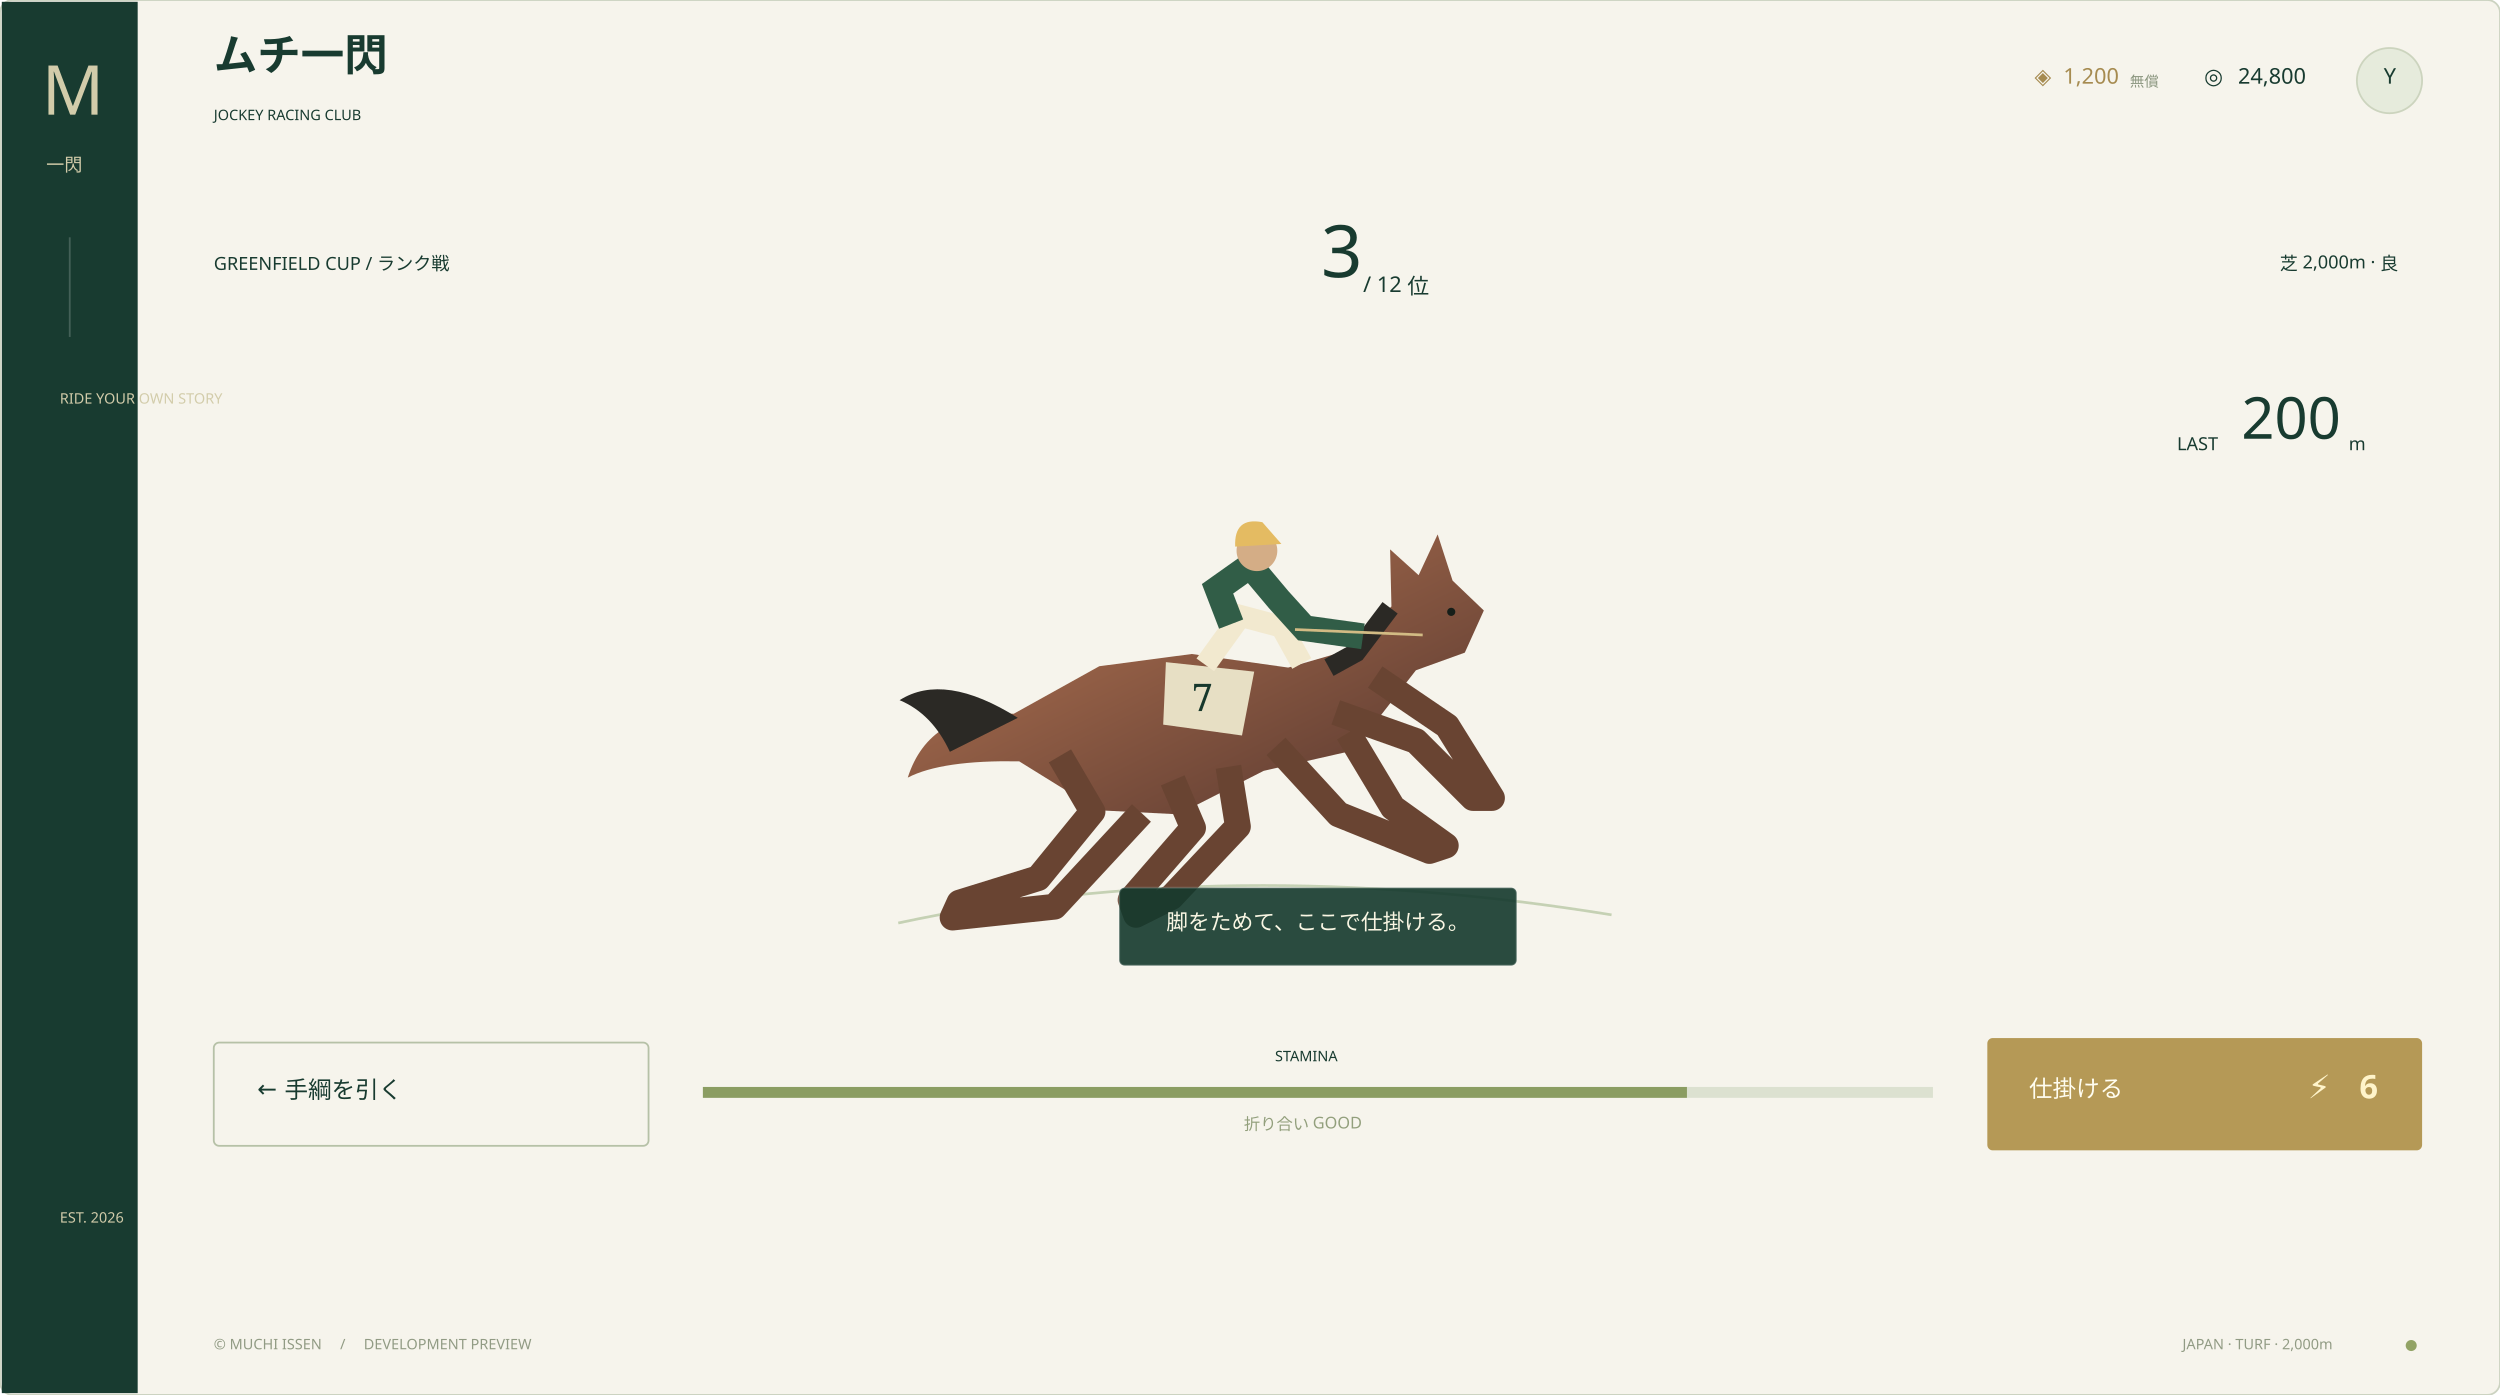
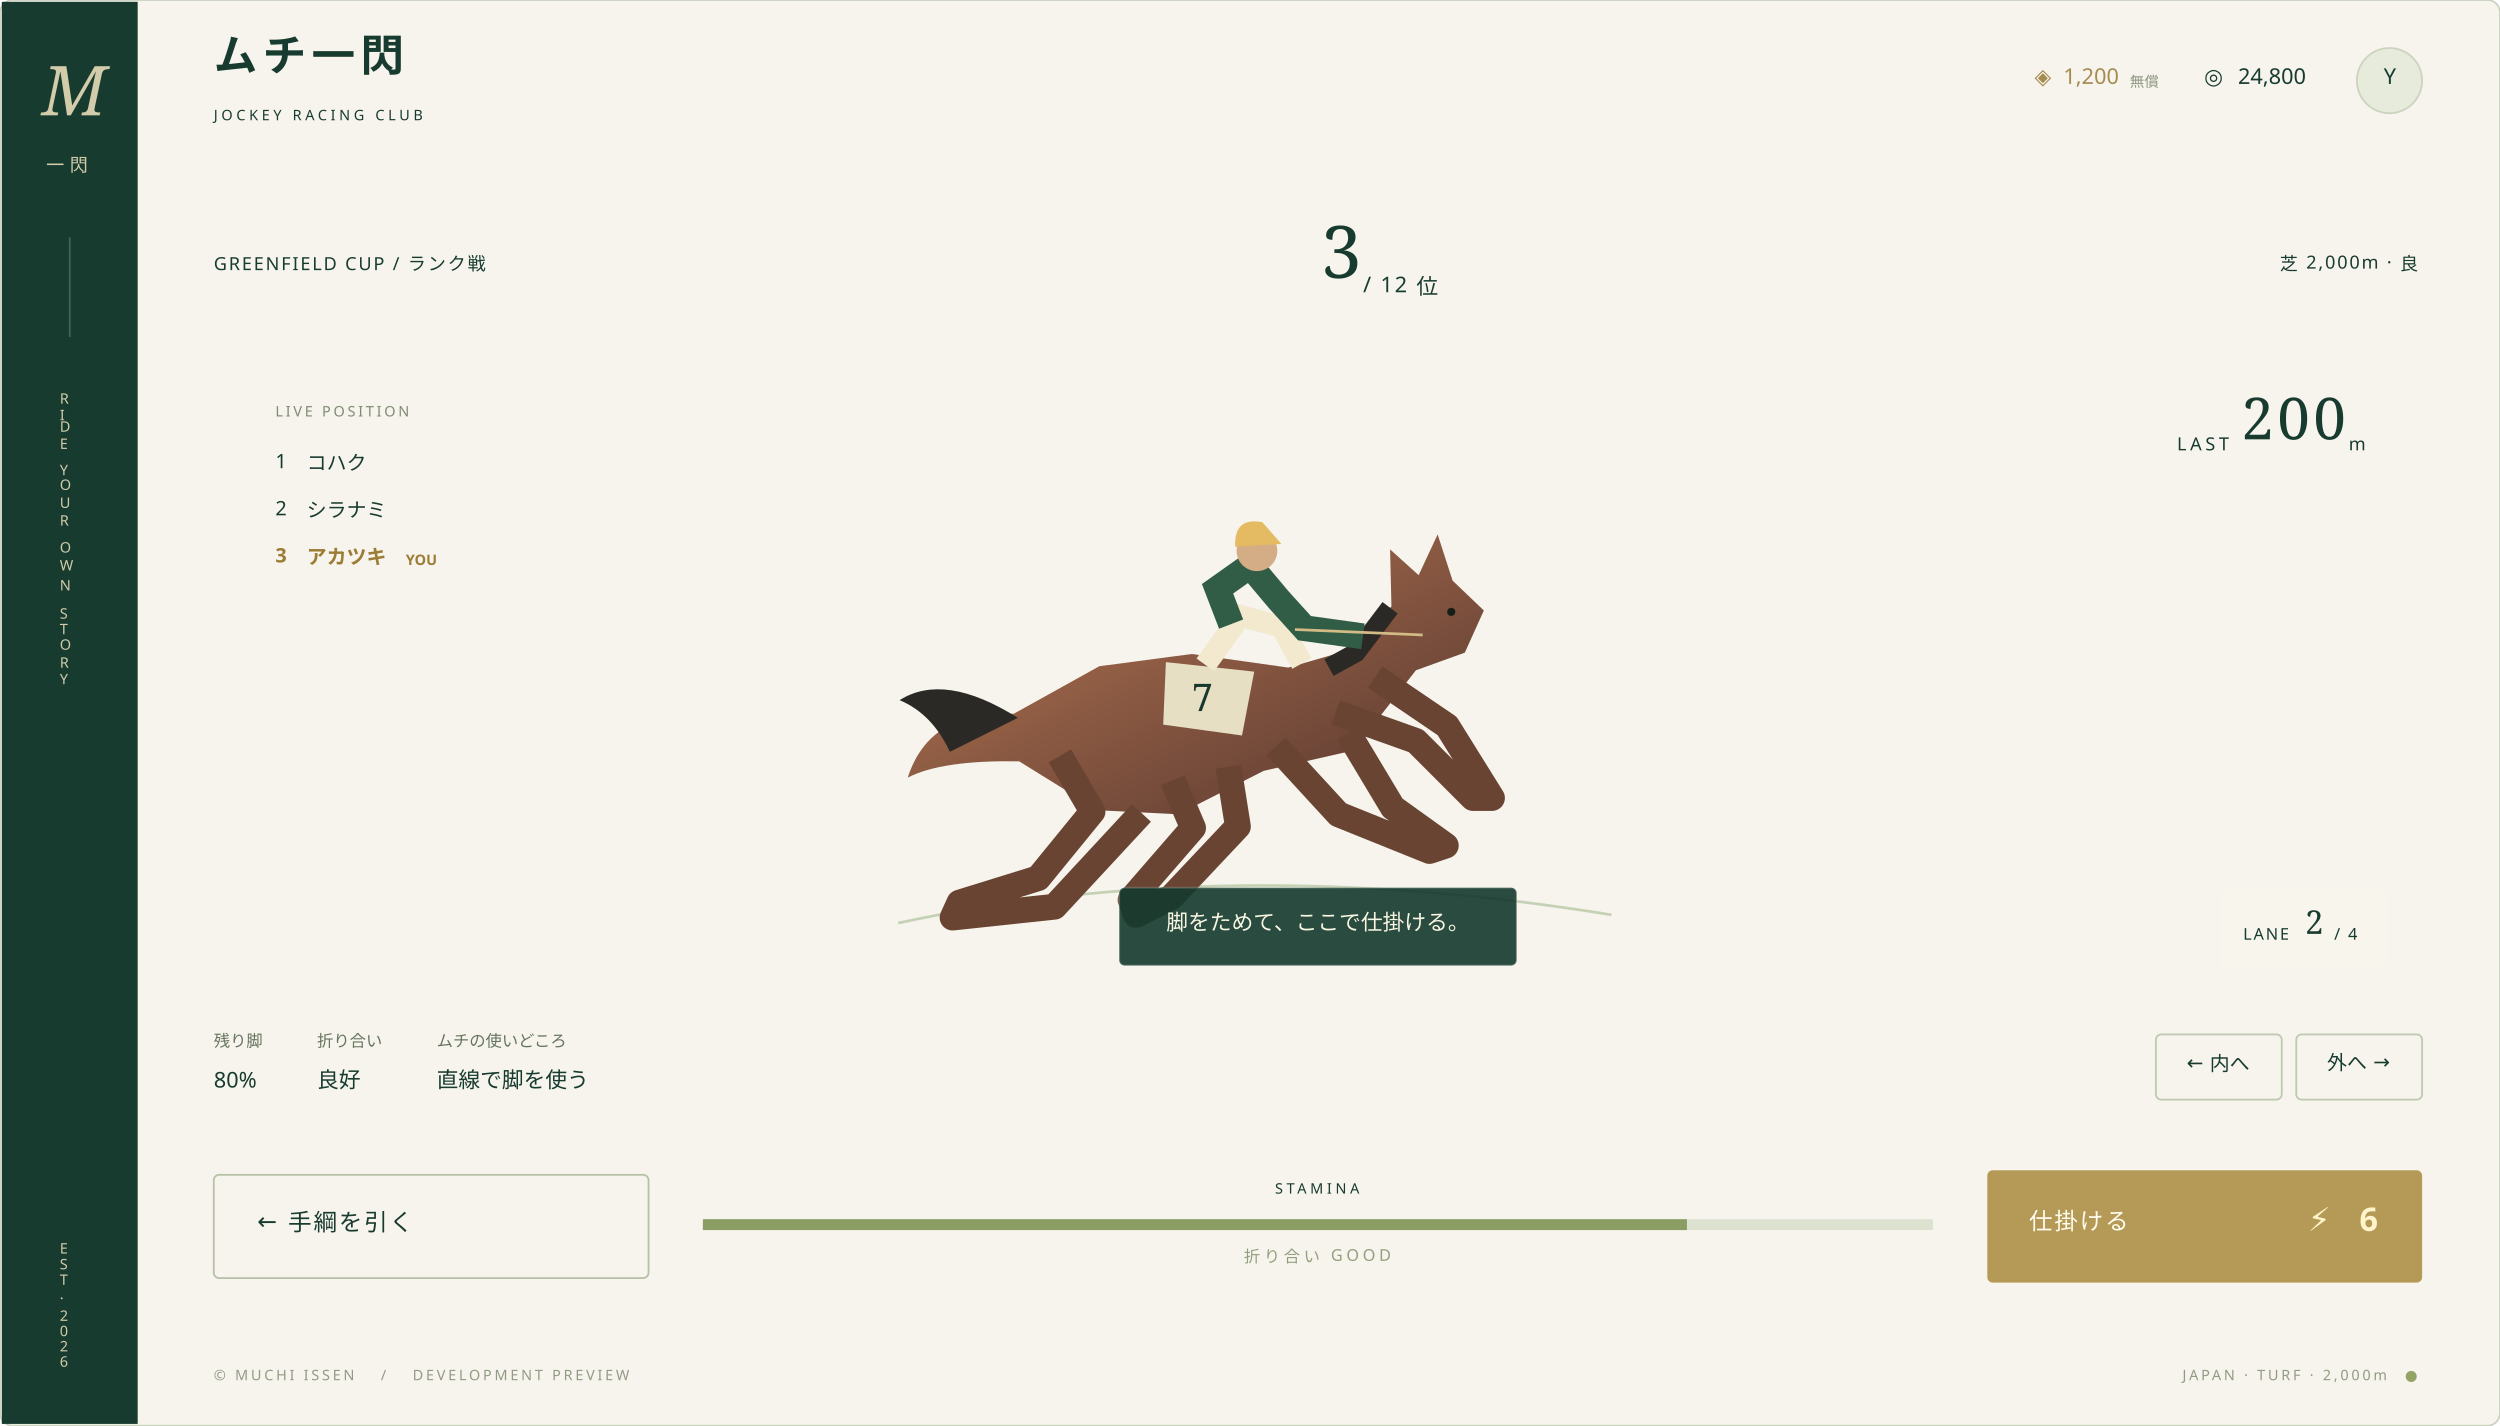
- <svg xmlns="http://www.w3.org/2000/svg" width="1380" height="770" viewBox="0 0 1380 770">
-   <rect x="0" y="0" width="1380" height="770" rx="7" fill="rgb(246, 244, 236)" stroke="rgb(204, 211, 193)" />
-   <rect x="1" y="1" width="75" height="768" rx="0" fill="rgb(24, 59, 48)" stroke="none" />
-   <text x="23.062" y="63.3" fill="rgb(210, 204, 170)" font-size="38px" font-weight="400" font-family="Noto Sans JP, sans-serif">M</text>
-   <text x="25.484" y="94.5" fill="rgb(210, 204, 170)" font-size="10px" font-weight="400" font-family="Noto Sans JP, sans-serif">一閃</text>
-   <rect x="38" y="131" width="1" height="55" rx="0" fill="rgba(255, 255, 255, 0.19)" stroke="none" />
-   <text x="33" y="222.8" fill="rgb(210, 204, 170)" font-size="8px" font-weight="400" font-family="Noto Sans JP, sans-serif">RIDE YOUR OWN STORY</text>
-   <text x="33" y="674.878" fill="rgb(210, 204, 170)" font-size="8px" font-weight="400" font-family="Noto Sans JP, sans-serif">EST. 2026</text>
-   <text x="118" y="38.9" fill="rgb(24, 59, 48)" font-size="24px" font-weight="700" font-family="Noto Sans JP, sans-serif">ムチ一閃</text>
-   <text x="118" y="66.3" fill="rgb(24, 59, 48)" font-size="8px" font-weight="400" font-family="Noto Sans JP, sans-serif">JOCKEY RACING CLUB</text>
-   <text x="1123.047" y="46.2" fill="rgb(166, 139, 80)" font-size="12px" font-weight="400" font-family="Noto Sans JP, sans-serif">◈</text>
-   <text x="1138.969" y="46.2" fill="rgb(166, 139, 80)" font-size="12px" font-weight="500" font-family="Noto Sans JP, sans-serif">1,200</text>
-   <text x="1175.656" y="47.8" fill="rgb(139, 150, 127)" font-size="8px" font-weight="400" font-family="Noto Sans JP, sans-serif">無償</text>
-   <text x="1216.656" y="46.2" fill="rgb(24, 59, 48)" font-size="12px" font-weight="400" font-family="Noto Sans JP, sans-serif">◎</text>
-   <text x="1235.359" y="46.2" fill="rgb(24, 59, 48)" font-size="12px" font-weight="500" font-family="Noto Sans JP, sans-serif">24,800</text>
-   <rect x="1301" y="26.5" width="36" height="36" rx="50" fill="rgb(230, 235, 220)" stroke="rgb(204, 212, 190)" />
-   <text x="1315.812" y="46.2" fill="rgb(24, 59, 48)" font-size="12px" font-weight="400" font-family="Noto Sans JP, sans-serif">Y</text>
-   <text x="118" y="149" fill="rgb(24, 59, 48)" font-size="10px" font-weight="400" font-family="Noto Sans JP, sans-serif">GREENFIELD CUP / ランク戦</text>
-   <text x="729.219" y="153" fill="rgb(24, 59, 48)" font-size="40px" font-weight="400" font-family="Noto Sans JP, sans-serif">3</text>
-   <text x="752.422" y="161.2" fill="rgb(24, 59, 48)" font-size="12px" font-weight="400" font-family="Noto Sans JP, sans-serif">/ 12 位</text>
-   <text x="1258.422" y="149" fill="rgb(24, 59, 48)" font-size="10px" font-weight="400" font-family="Noto Sans JP, sans-serif">芝 2,000m · 良</text>
+ <svg xmlns="http://www.w3.org/2000/svg" width="1380" height="787" viewBox="0 0 1380 787">
+   <rect x="0" y="0" width="1380" height="787" rx="7" fill="rgb(246, 244, 236)" stroke="rgb(204, 211, 193)" stroke-width="1" opacity="1" />
+   <rect x="1" y="1" width="75" height="785" rx="0" fill="rgb(24, 59, 48)" stroke="none" stroke-width="0" opacity="1" />
+   <text x="23.062" y="63.68" fill="rgb(210, 204, 170)" font-family="Georgia" font-size="38px" font-weight="400" font-style="italic" letter-spacing="0" opacity="1">M</text>
+   <text x="25.484" y="94.6" fill="rgb(210, 204, 170)" font-family="serif" font-size="10px" font-weight="400" font-style="normal" letter-spacing="3px" opacity="1">一閃</text>
+   <rect x="38" y="131" width="1" height="55" rx="0" fill="rgba(255, 255, 255, 0.19)" stroke="none" stroke-width="0" opacity="1" />
+   <text x="33" y="222.88" fill="rgb(210, 204, 170)" font-family="&quot;Hiragino Kaku Gothic ProN&quot;, &quot;Noto Sans JP&quot;, sans-serif" font-size="8px" font-weight="400" font-style="normal" letter-spacing="4px" opacity="1">R</text>
+   <text x="33" y="231.958" fill="rgb(210, 204, 170)" font-family="&quot;Hiragino Kaku Gothic ProN&quot;, &quot;Noto Sans JP&quot;, sans-serif" font-size="8px" font-weight="400" font-style="normal" letter-spacing="4px" opacity="1">I</text>
+   <text x="33" y="238.302" fill="rgb(210, 204, 170)" font-family="&quot;Hiragino Kaku Gothic ProN&quot;, &quot;Noto Sans JP&quot;, sans-serif" font-size="8px" font-weight="400" font-style="normal" letter-spacing="4px" opacity="1">D</text>
+   <text x="33" y="247.802" fill="rgb(210, 204, 170)" font-family="&quot;Hiragino Kaku Gothic ProN&quot;, &quot;Noto Sans JP&quot;, sans-serif" font-size="8px" font-weight="400" font-style="normal" letter-spacing="4px" opacity="1">E</text>
+   <text x="33" y="256.505" fill="rgb(210, 204, 170)" font-family="&quot;Hiragino Kaku Gothic ProN&quot;, &quot;Noto Sans JP&quot;, sans-serif" font-size="8px" font-weight="400" font-style="normal" letter-spacing="4px" opacity="1"> </text>
+   <text x="33" y="262.302" fill="rgb(210, 204, 170)" font-family="&quot;Hiragino Kaku Gothic ProN&quot;, &quot;Noto Sans JP&quot;, sans-serif" font-size="8px" font-weight="400" font-style="normal" letter-spacing="4px" opacity="1">Y</text>
+   <text x="33" y="270.427" fill="rgb(210, 204, 170)" font-family="&quot;Hiragino Kaku Gothic ProN&quot;, &quot;Noto Sans JP&quot;, sans-serif" font-size="8px" font-weight="400" font-style="normal" letter-spacing="4px" opacity="1">O</text>
+   <text x="33" y="280.364" fill="rgb(210, 204, 170)" font-family="&quot;Hiragino Kaku Gothic ProN&quot;, &quot;Noto Sans JP&quot;, sans-serif" font-size="8px" font-weight="400" font-style="normal" letter-spacing="4px" opacity="1">U</text>
+   <text x="33" y="290.13" fill="rgb(210, 204, 170)" font-family="&quot;Hiragino Kaku Gothic ProN&quot;, &quot;Noto Sans JP&quot;, sans-serif" font-size="8px" font-weight="400" font-style="normal" letter-spacing="4px" opacity="1">R</text>
+   <text x="33" y="299.208" fill="rgb(210, 204, 170)" font-family="&quot;Hiragino Kaku Gothic ProN&quot;, &quot;Noto Sans JP&quot;, sans-serif" font-size="8px" font-weight="400" font-style="normal" letter-spacing="4px" opacity="1"> </text>
+   <text x="33" y="305.005" fill="rgb(210, 204, 170)" font-family="&quot;Hiragino Kaku Gothic ProN&quot;, &quot;Noto Sans JP&quot;, sans-serif" font-size="8px" font-weight="400" font-style="normal" letter-spacing="4px" opacity="1">O</text>
+   <text x="33" y="314.88" fill="rgb(210, 204, 170)" font-family="&quot;Hiragino Kaku Gothic ProN&quot;, &quot;Noto Sans JP&quot;, sans-serif" font-size="8px" font-weight="400" font-style="normal" letter-spacing="4px" opacity="1">W</text>
+   <text x="33" y="325.911" fill="rgb(210, 204, 170)" font-family="&quot;Hiragino Kaku Gothic ProN&quot;, &quot;Noto Sans JP&quot;, sans-serif" font-size="8px" font-weight="400" font-style="normal" letter-spacing="4px" opacity="1">N</text>
+   <text x="33" y="335.692" fill="rgb(210, 204, 170)" font-family="&quot;Hiragino Kaku Gothic ProN&quot;, &quot;Noto Sans JP&quot;, sans-serif" font-size="8px" font-weight="400" font-style="normal" letter-spacing="4px" opacity="1"> </text>
+   <text x="33" y="341.489" fill="rgb(210, 204, 170)" font-family="&quot;Hiragino Kaku Gothic ProN&quot;, &quot;Noto Sans JP&quot;, sans-serif" font-size="8px" font-weight="400" font-style="normal" letter-spacing="4px" opacity="1">S</text>
+   <text x="33" y="350.083" fill="rgb(210, 204, 170)" font-family="&quot;Hiragino Kaku Gothic ProN&quot;, &quot;Noto Sans JP&quot;, sans-serif" font-size="8px" font-weight="400" font-style="normal" letter-spacing="4px" opacity="1">T</text>
+   <text x="33" y="358.661" fill="rgb(210, 204, 170)" font-family="&quot;Hiragino Kaku Gothic ProN&quot;, &quot;Noto Sans JP&quot;, sans-serif" font-size="8px" font-weight="400" font-style="normal" letter-spacing="4px" opacity="1">O</text>
+   <text x="33" y="368.599" fill="rgb(210, 204, 170)" font-family="&quot;Hiragino Kaku Gothic ProN&quot;, &quot;Noto Sans JP&quot;, sans-serif" font-size="8px" font-weight="400" font-style="normal" letter-spacing="4px" opacity="1">R</text>
+   <text x="33" y="377.677" fill="rgb(210, 204, 170)" font-family="&quot;Hiragino Kaku Gothic ProN&quot;, &quot;Noto Sans JP&quot;, sans-serif" font-size="8px" font-weight="400" font-style="normal" letter-spacing="4px" opacity="1">Y</text>
+   <text x="33" y="691.958" fill="rgb(210, 204, 170)" font-family="&quot;Hiragino Kaku Gothic ProN&quot;, &quot;Noto Sans JP&quot;, sans-serif" font-size="8px" font-weight="400" font-style="normal" letter-spacing="4px" opacity="1">E</text>
+   <text x="33" y="700.661" fill="rgb(210, 204, 170)" font-family="&quot;Hiragino Kaku Gothic ProN&quot;, &quot;Noto Sans JP&quot;, sans-serif" font-size="8px" font-weight="400" font-style="normal" letter-spacing="4px" opacity="1">S</text>
+   <text x="33" y="709.255" fill="rgb(210, 204, 170)" font-family="&quot;Hiragino Kaku Gothic ProN&quot;, &quot;Noto Sans JP&quot;, sans-serif" font-size="8px" font-weight="400" font-style="normal" letter-spacing="4px" opacity="1">T</text>
+   <text x="33" y="717.099" fill="rgb(210, 204, 170)" font-family="&quot;Hiragino Kaku Gothic ProN&quot;, &quot;Noto Sans JP&quot;, sans-serif" font-size="8px" font-weight="400" font-style="normal" letter-spacing="4px" opacity="1">.</text>
+   <text x="33" y="723.317" fill="rgb(210, 204, 170)" font-family="&quot;Hiragino Kaku Gothic ProN&quot;, &quot;Noto Sans JP&quot;, sans-serif" font-size="8px" font-weight="400" font-style="normal" letter-spacing="4px" opacity="1"> </text>
+   <text x="33" y="729.114" fill="rgb(210, 204, 170)" font-family="&quot;Hiragino Kaku Gothic ProN&quot;, &quot;Noto Sans JP&quot;, sans-serif" font-size="8px" font-weight="400" font-style="normal" letter-spacing="4px" opacity="1">2</text>
+   <text x="33" y="737.552" fill="rgb(210, 204, 170)" font-family="&quot;Hiragino Kaku Gothic ProN&quot;, &quot;Noto Sans JP&quot;, sans-serif" font-size="8px" font-weight="400" font-style="normal" letter-spacing="4px" opacity="1">0</text>
+   <text x="33" y="745.989" fill="rgb(210, 204, 170)" font-family="&quot;Hiragino Kaku Gothic ProN&quot;, &quot;Noto Sans JP&quot;, sans-serif" font-size="8px" font-weight="400" font-style="normal" letter-spacing="4px" opacity="1">2</text>
+   <text x="33" y="754.427" fill="rgb(210, 204, 170)" font-family="&quot;Hiragino Kaku Gothic ProN&quot;, &quot;Noto Sans JP&quot;, sans-serif" font-size="8px" font-weight="400" font-style="normal" letter-spacing="4px" opacity="1">6</text>
+   <text x="118" y="39.14" fill="rgb(24, 59, 48)" font-family="&quot;Yu Mincho&quot;, serif" font-size="24px" font-weight="700" font-style="normal" letter-spacing="3px" opacity="1">ムチ一閃 </text>
+   <text x="118" y="66.38" fill="rgb(24, 59, 48)" font-family="sans-serif" font-size="8px" font-weight="400" font-style="normal" letter-spacing="2px" opacity="1">JOCKEY RACING CLUB</text>
+   <text x="1123.047" y="46.32" fill="rgb(166, 139, 80)" font-family="&quot;Hiragino Kaku Gothic ProN&quot;, &quot;Noto Sans JP&quot;, sans-serif" font-size="12px" font-weight="400" font-style="normal" letter-spacing="0" opacity="1">◈ </text>
+   <text x="1138.969" y="46.32" fill="rgb(166, 139, 80)" font-family="&quot;Hiragino Kaku Gothic ProN&quot;, &quot;Noto Sans JP&quot;, sans-serif" font-size="12px" font-weight="500" font-style="normal" letter-spacing="0" opacity="1">1,200</text>
+   <text x="1175.656" y="47.88" fill="rgb(139, 150, 127)" font-family="&quot;Hiragino Kaku Gothic ProN&quot;, &quot;Noto Sans JP&quot;, sans-serif" font-size="8px" font-weight="400" font-style="normal" letter-spacing="0" opacity="1">無償</text>
+   <text x="1216.656" y="46.32" fill="rgb(24, 59, 48)" font-family="&quot;Hiragino Kaku Gothic ProN&quot;, &quot;Noto Sans JP&quot;, sans-serif" font-size="12px" font-weight="400" font-style="normal" letter-spacing="0" opacity="1">◎ </text>
+   <text x="1235.359" y="46.32" fill="rgb(24, 59, 48)" font-family="&quot;Hiragino Kaku Gothic ProN&quot;, &quot;Noto Sans JP&quot;, sans-serif" font-size="12px" font-weight="500" font-style="normal" letter-spacing="0" opacity="1">24,800</text>
+   <rect x="1301" y="26.5" width="36" height="36" rx="18" fill="rgb(230, 235, 220)" stroke="rgb(204, 212, 190)" stroke-width="1" opacity="1" />
+   <text x="1315.812" y="46.32" fill="rgb(24, 59, 48)" font-family="&quot;Hiragino Kaku Gothic ProN&quot;, &quot;Noto Sans JP&quot;, sans-serif" font-size="12px" font-weight="400" font-style="normal" letter-spacing="0" opacity="1">Y</text>
+   <text x="118" y="149.1" fill="rgb(24, 59, 48)" font-family="&quot;Hiragino Kaku Gothic ProN&quot;, &quot;Noto Sans JP&quot;, sans-serif" font-size="10px" font-weight="400" font-style="normal" letter-spacing="1px" opacity="1">GREENFIELD CUP / ランク戦</text>
+   <text x="729.219" y="153.4" fill="rgb(24, 59, 48)" font-family="Georgia" font-size="40px" font-weight="400" font-style="normal" letter-spacing="1px" opacity="1">3</text>
+   <text x="752.422" y="161.32" fill="rgb(24, 59, 48)" font-family="sans-serif" font-size="12px" font-weight="400" font-style="normal" letter-spacing="1px" opacity="1"> / 12 位</text>
+   <text x="1258.422" y="149.1" fill="rgb(24, 59, 48)" font-family="&quot;Hiragino Kaku Gothic ProN&quot;, &quot;Noto Sans JP&quot;, sans-serif" font-size="10px" font-weight="400" font-style="normal" letter-spacing="1px" opacity="1">芝 2,000m · 良</text>
  <svg x="288.656" y="238" width="792.344" height="330" viewBox="0 0 640 440">
    <defs>
-       <linearGradient id="coat" x2="1" y2="1">
+       <linearGradient id="coat-export-1" x2="1" y2="1">
        <stop stop-color="#bb7955" />
        <stop offset="1" stop-color="#55362e" />
      </linearGradient>
    </defs>
    <path d="M68 362Q310 310 593 356" fill="none" stroke="#c5d1b4" stroke-width="2" />
-     <path d="M153 208Q91 205 75 255Q100 242 157 243L215 279L274 282L337 250L403 235L449 176L485 163L499 132L476 110L465 76L451 106L430 87L431 129L400 161L355 174L284 164L216 173Z" fill="url(#coat)" />
+     <path d="M153 208Q91 205 75 255Q100 242 157 243L215 279L274 282L337 250L403 235L449 176L485 163L499 132L476 110L465 76L451 106L430 87L431 129L400 161L355 174L284 164L216 173Z" fill="url(#coat-export-1)" />
    <path d="M187 239L211 280L171 329L113 347L108 358L183 350L247 281M270 257L285 292L239 345L243 356L269 343L318 291L311 247M346 232L392 282L459 309L471 305L432 277L399 222M390 207L449 228L491 270L505 270L472 217L419 181" fill="none" stroke="#694432" stroke-width="19" stroke-linejoin="round" />
    <path d="M156 211Q102 177 69 198Q93 208 106 236" fill="#2b2925" />
    <path d="M430 130L405 163L385 174" fill="none" stroke="#2b2925" stroke-width="14" />
    <path d="M265 170L330 177L321 224L263 216Z" fill="#e7dfc4" />
    <text x="284" y="206" fill="#17382c" font-size="28" font-family="serif">7</text>
    <path d="M294 172L320 136L350 144L365 171" fill="none" stroke="#f2e9cf" stroke-width="16" />
    <path d="M313 142L303 116L327 99L348 124L367 145L410 151" fill="none" stroke="#315d47" stroke-width="19" />
    <circle cx="332" cy="88" r="15" fill="#d4ad86" />
    <path d="M316 85Q315 63 336 67L350 83Z" fill="#e4bb62" />
    <path d="M360 146L454 150" stroke="#d2bb84" fill="none" stroke-width="2" />
    <circle cx="475" cy="133" r="3" fill="#161e19" />
  </svg>
-   <text x="1201.703" y="248.5" fill="rgb(24, 59, 48)" font-size="10px" font-weight="400" font-family="Noto Sans JP, sans-serif">LAST</text>
-   <text x="1237.219" y="242.2" fill="rgb(24, 59, 48)" font-size="32px" font-weight="400" font-family="Noto Sans JP, sans-serif">200</text>
-   <text x="1296.5" y="248.5" fill="rgb(24, 59, 48)" font-size="10px" font-weight="400" font-family="Noto Sans JP, sans-serif">m</text>
-   <rect x="617.797" y="490" width="219.406" height="43" rx="3" fill="rgba(21, 57, 45, 0.9)" stroke="rgba(255, 255, 255, 0.19)" />
-   <text x="643.797" y="513.2" fill="rgb(249, 246, 227)" font-size="12px" font-weight="400" font-family="Noto Sans JP, sans-serif">脚をためて、ここで仕掛ける。</text>
-   <rect x="118" y="575.5" width="240" height="57" rx="3" fill="none" stroke="rgb(182, 193, 167)" />
-   <text x="142" y="605.55" fill="rgb(24, 59, 48)" font-size="13px" font-weight="400" font-family="Noto Sans JP, sans-serif">← 手綱を引く</text>
-   <text x="703.797" y="585.8" fill="rgb(24, 59, 48)" font-size="8px" font-weight="400" font-family="Noto Sans JP, sans-serif">STAMINA</text>
-   <rect x="388" y="600" width="679" height="6" rx="0" fill="rgb(220, 225, 208)" stroke="none" />
-   <rect x="388" y="600" width="543.188" height="6" rx="0" fill="rgb(139, 157, 98)" stroke="none" />
-   <text x="686.609" y="623.65" fill="rgb(146, 159, 124)" font-size="9px" font-weight="400" font-family="Noto Sans JP, sans-serif">折り合い GOOD</text>
-   <rect x="1097" y="573" width="240" height="62" rx="3" fill="rgb(181, 153, 86)" stroke="none" />
-   <text x="1120" y="605.55" fill="rgb(255, 253, 240)" font-size="13px" font-weight="400" font-family="Noto Sans JP, sans-serif">仕掛ける</text>
-   <text x="1273.875" y="606.3" fill="rgb(255, 244, 202)" font-size="18px" font-weight="400" font-family="Noto Sans JP, sans-serif">⚡</text>
-   <text x="1302.375" y="606.3" fill="rgb(255, 244, 202)" font-size="18px" font-weight="700" font-family="Noto Sans JP, sans-serif">6</text>
-   <rect x="76" y="717" width="1303" height="52" rx="0" fill="none" stroke="rgb(216, 223, 205) rgb(145, 155, 132) rgb(145, 155, 132)" />
-   <text x="118" y="744.8" fill="rgb(145, 155, 132)" font-size="8px" font-weight="400" font-family="Noto Sans JP, sans-serif">© MUCHI ISSEN　 /　 DEVELOPMENT PREVIEW</text>
-   <text x="1204.703" y="744.8" fill="rgb(145, 155, 132)" font-size="8px" font-weight="400" font-family="Noto Sans JP, sans-serif">JAPAN · TURF · 2,000m</text>
-   <text x="1327.5" y="744.8" fill="rgb(146, 163, 101)" font-size="8px" font-weight="400" font-family="Noto Sans JP, sans-serif">●</text>
+   <text x="1201.703" y="248.6" fill="rgb(24, 59, 48)" font-family="&quot;Hiragino Kaku Gothic ProN&quot;, &quot;Noto Sans JP&quot;, sans-serif" font-size="10px" font-weight="400" font-style="normal" letter-spacing="2px" opacity="1">LAST </text>
+   <text x="1237.219" y="242.52" fill="rgb(24, 59, 48)" font-family="Georgia" font-size="32px" font-weight="400" font-style="normal" letter-spacing="2px" opacity="1">200</text>
+   <text x="1296.5" y="248.6" fill="rgb(24, 59, 48)" font-family="&quot;Hiragino Kaku Gothic ProN&quot;, &quot;Noto Sans JP&quot;, sans-serif" font-size="10px" font-weight="400" font-style="normal" letter-spacing="2px" opacity="1"> m</text>
+   <rect x="617.797" y="490" width="219.406" height="43" rx="3" fill="rgba(21, 57, 45, 0.9)" stroke="rgba(255, 255, 255, 0.19)" stroke-width="1" opacity="1" />
+   <text x="643.797" y="513.32" fill="rgb(249, 246, 227)" font-family="&quot;Hiragino Kaku Gothic ProN&quot;, &quot;Noto Sans JP&quot;, sans-serif" font-size="12px" font-weight="400" font-style="normal" letter-spacing="0" opacity="1">脚をためて、ここで仕掛ける。</text>
+   <rect x="134" y="209" width="155" height="127" rx="4" fill="rgba(246, 244, 236, 0.933)" stroke="none" stroke-width="0" opacity="1" />
+   <text x="152" y="229.88" fill="rgb(126, 139, 113)" font-family="&quot;Hiragino Kaku Gothic ProN&quot;, &quot;Noto Sans JP&quot;, sans-serif" font-size="8px" font-weight="400" font-style="normal" letter-spacing="1.5px" opacity="1">LIVE POSITION</text>
+   <text x="152" y="258.46" fill="rgb(24, 59, 48)" font-family="&quot;Hiragino Kaku Gothic ProN&quot;, &quot;Noto Sans JP&quot;, sans-serif" font-size="11px" font-weight="400" font-style="normal" letter-spacing="0" opacity="1">1　コハク</text>
+   <text x="152" y="284.46" fill="rgb(24, 59, 48)" font-family="&quot;Hiragino Kaku Gothic ProN&quot;, &quot;Noto Sans JP&quot;, sans-serif" font-size="11px" font-weight="400" font-style="normal" letter-spacing="0" opacity="1">2　シラナミ</text>
+   <text x="152" y="310.46" fill="rgb(156, 124, 52)" font-family="&quot;Hiragino Kaku Gothic ProN&quot;, &quot;Noto Sans JP&quot;, sans-serif" font-size="11px" font-weight="700" font-style="normal" letter-spacing="0" opacity="1">3　アカツキ </text>
+   <text x="224" y="311.88" fill="rgb(156, 124, 52)" font-family="&quot;Hiragino Kaku Gothic ProN&quot;, &quot;Noto Sans JP&quot;, sans-serif" font-size="8px" font-weight="700" font-style="normal" letter-spacing="0" opacity="1">YOU</text>
+   <rect x="1226.219" y="491" width="90.781" height="44" rx="3" fill="rgba(246, 244, 236, 0.867)" stroke="none" stroke-width="0" opacity="1" />
+   <text x="1238.219" y="518.74" fill="rgb(24, 59, 48)" font-family="&quot;Hiragino Kaku Gothic ProN&quot;, &quot;Noto Sans JP&quot;, sans-serif" font-size="9px" font-weight="400" font-style="normal" letter-spacing="1px" opacity="1">LANE </text>
+   <text x="1272.438" y="515.48" fill="rgb(24, 59, 48)" font-family="Georgia" font-size="18px" font-weight="400" font-style="normal" letter-spacing="1px" opacity="1">2</text>
+   <text x="1288.438" y="518.74" fill="rgb(24, 59, 48)" font-family="&quot;Hiragino Kaku Gothic ProN&quot;, &quot;Noto Sans JP&quot;, sans-serif" font-size="9px" font-weight="400" font-style="normal" letter-spacing="1px" opacity="1"> / 4</text>
+   <text x="118" y="577.74" fill="rgb(101, 116, 95)" font-family="&quot;Hiragino Kaku Gothic ProN&quot;, &quot;Noto Sans JP&quot;, sans-serif" font-size="9px" font-weight="400" font-style="normal" letter-spacing="0" opacity="1">残り脚</text>
+   <text x="118" y="600.32" fill="rgb(24, 59, 48)" font-family="&quot;Hiragino Kaku Gothic ProN&quot;, &quot;Noto Sans JP&quot;, sans-serif" font-size="12px" font-weight="500" font-style="normal" letter-spacing="0" opacity="1">80%</text>
+   <text x="175.016" y="577.74" fill="rgb(101, 116, 95)" font-family="&quot;Hiragino Kaku Gothic ProN&quot;, &quot;Noto Sans JP&quot;, sans-serif" font-size="9px" font-weight="400" font-style="normal" letter-spacing="0" opacity="1">折り合い</text>
+   <text x="175.016" y="600.32" fill="rgb(24, 59, 48)" font-family="&quot;Hiragino Kaku Gothic ProN&quot;, &quot;Noto Sans JP&quot;, sans-serif" font-size="12px" font-weight="500" font-style="normal" letter-spacing="0" opacity="1">良好</text>
+   <text x="241.031" y="577.74" fill="rgb(101, 116, 95)" font-family="&quot;Hiragino Kaku Gothic ProN&quot;, &quot;Noto Sans JP&quot;, sans-serif" font-size="9px" font-weight="400" font-style="normal" letter-spacing="0" opacity="1">ムチの使いどころ</text>
+   <text x="241.031" y="600.32" fill="rgb(24, 59, 48)" font-family="&quot;Hiragino Kaku Gothic ProN&quot;, &quot;Noto Sans JP&quot;, sans-serif" font-size="12px" font-weight="500" font-style="normal" letter-spacing="0" opacity="1">直線で脚を使う</text>
+   <rect x="1190.062" y="571" width="69.469" height="36" rx="3" fill="none" stroke="rgb(189, 201, 176)" stroke-width="1" opacity="1" />
+   <text x="1207.062" y="590.46" fill="rgb(24, 59, 48)" font-family="&quot;Hiragino Kaku Gothic ProN&quot;, &quot;Noto Sans JP&quot;, sans-serif" font-size="11px" font-weight="400" font-style="normal" letter-spacing="0" opacity="1">← 内へ</text>
+   <rect x="1267.531" y="571" width="69.469" height="36" rx="3" fill="none" stroke="rgb(189, 201, 176)" stroke-width="1" opacity="1" />
+   <text x="1284.531" y="590.46" fill="rgb(24, 59, 48)" font-family="&quot;Hiragino Kaku Gothic ProN&quot;, &quot;Noto Sans JP&quot;, sans-serif" font-size="11px" font-weight="400" font-style="normal" letter-spacing="0" opacity="1">外へ →</text>
+   <rect x="118" y="648.5" width="240" height="57" rx="3" fill="none" stroke="rgb(182, 193, 167)" stroke-width="1" opacity="1" />
+   <text x="142" y="678.68" fill="rgb(24, 59, 48)" font-family="&quot;Hiragino Kaku Gothic ProN&quot;, &quot;Noto Sans JP&quot;, sans-serif" font-size="13px" font-weight="400" font-style="normal" letter-spacing="1px" opacity="1">← 手綱を引く</text>
+   <text x="703.797" y="658.88" fill="rgb(24, 59, 48)" font-family="&quot;Hiragino Kaku Gothic ProN&quot;, &quot;Noto Sans JP&quot;, sans-serif" font-size="8px" font-weight="400" font-style="normal" letter-spacing="2px" opacity="1">STAMINA</text>
+   <rect x="388" y="673" width="679" height="6" rx="0" fill="rgb(220, 225, 208)" stroke="none" stroke-width="0" opacity="1" />
+   <rect x="388" y="673" width="543.188" height="6" rx="0" fill="rgb(139, 157, 98)" stroke="none" stroke-width="0" opacity="1" />
+   <text x="686.609" y="696.74" fill="rgb(146, 159, 124)" font-family="&quot;Hiragino Kaku Gothic ProN&quot;, &quot;Noto Sans JP&quot;, sans-serif" font-size="9px" font-weight="400" font-style="normal" letter-spacing="2px" opacity="1">折り合い GOOD</text>
+   <rect x="1097" y="646" width="240" height="62" rx="3" fill="rgb(181, 153, 86)" stroke="none" stroke-width="0" opacity="1" />
+   <text x="1120" y="678.68" fill="rgb(255, 253, 240)" font-family="&quot;Hiragino Kaku Gothic ProN&quot;, &quot;Noto Sans JP&quot;, sans-serif" font-size="13px" font-weight="400" font-style="normal" letter-spacing="1px" opacity="1">仕掛ける </text>
+   <text x="1273.875" y="679.48" fill="rgb(255, 244, 202)" font-family="&quot;Hiragino Kaku Gothic ProN&quot;, &quot;Noto Sans JP&quot;, sans-serif" font-size="18px" font-weight="400" font-style="normal" letter-spacing="1px" opacity="1">⚡ </text>
+   <text x="1302.375" y="679.48" fill="rgb(255, 244, 202)" font-family="&quot;Hiragino Kaku Gothic ProN&quot;, &quot;Noto Sans JP&quot;, sans-serif" font-size="18px" font-weight="700" font-style="normal" letter-spacing="1px" opacity="1">6</text>
+   <rect x="76" y="734" width="1303" height="52" rx="0" fill="none" stroke="rgb(216, 223, 205) rgb(145, 155, 132) rgb(145, 155, 132)" stroke-width="1" opacity="1" />
+   <text x="118" y="761.88" fill="rgb(145, 155, 132)" font-family="&quot;Hiragino Kaku Gothic ProN&quot;, &quot;Noto Sans JP&quot;, sans-serif" font-size="8px" font-weight="400" font-style="normal" letter-spacing="1.5px" opacity="1">© MUCHI ISSEN　 /　 DEVELOPMENT PREVIEW</text>
+   <text x="1204.703" y="761.88" fill="rgb(145, 155, 132)" font-family="&quot;Hiragino Kaku Gothic ProN&quot;, &quot;Noto Sans JP&quot;, sans-serif" font-size="8px" font-weight="400" font-style="normal" letter-spacing="1.5px" opacity="1">JAPAN · TURF · 2,000m </text>
+   <text x="1327.5" y="761.88" fill="rgb(146, 163, 101)" font-family="&quot;Hiragino Kaku Gothic ProN&quot;, &quot;Noto Sans JP&quot;, sans-serif" font-size="8px" font-weight="400" font-style="normal" letter-spacing="1.5px" opacity="1">●</text>
</svg>
